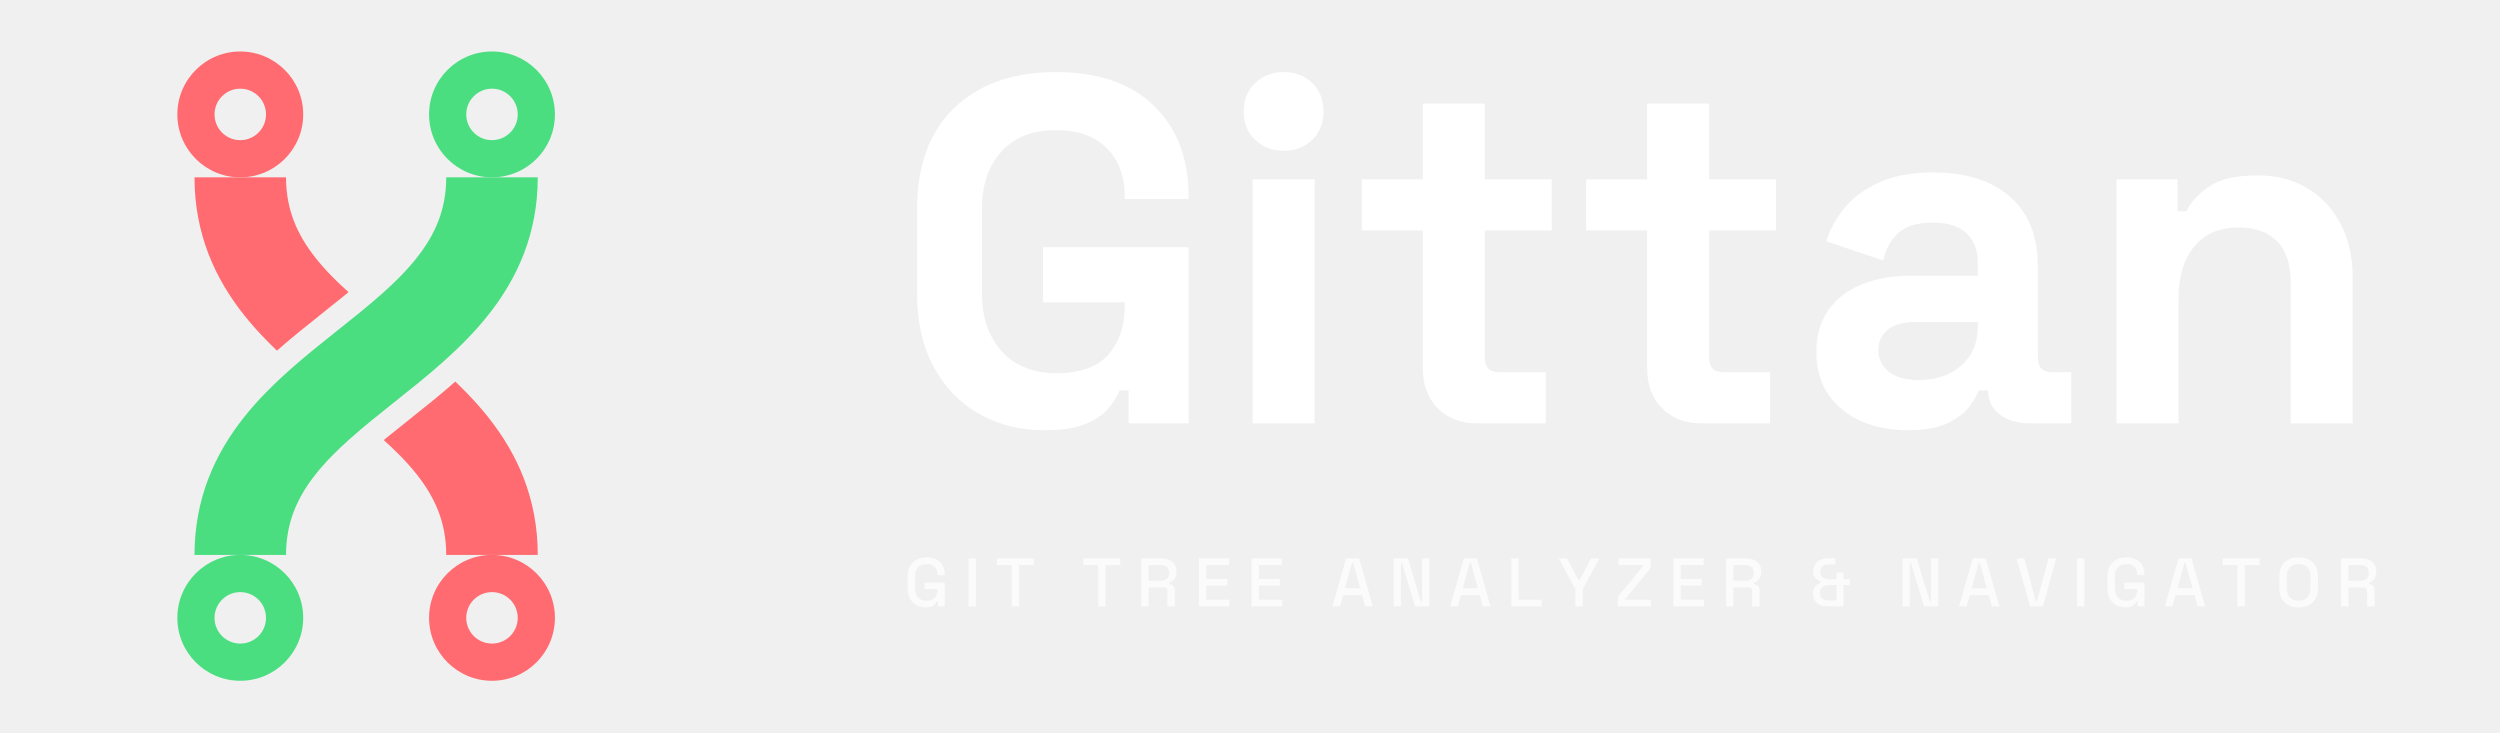
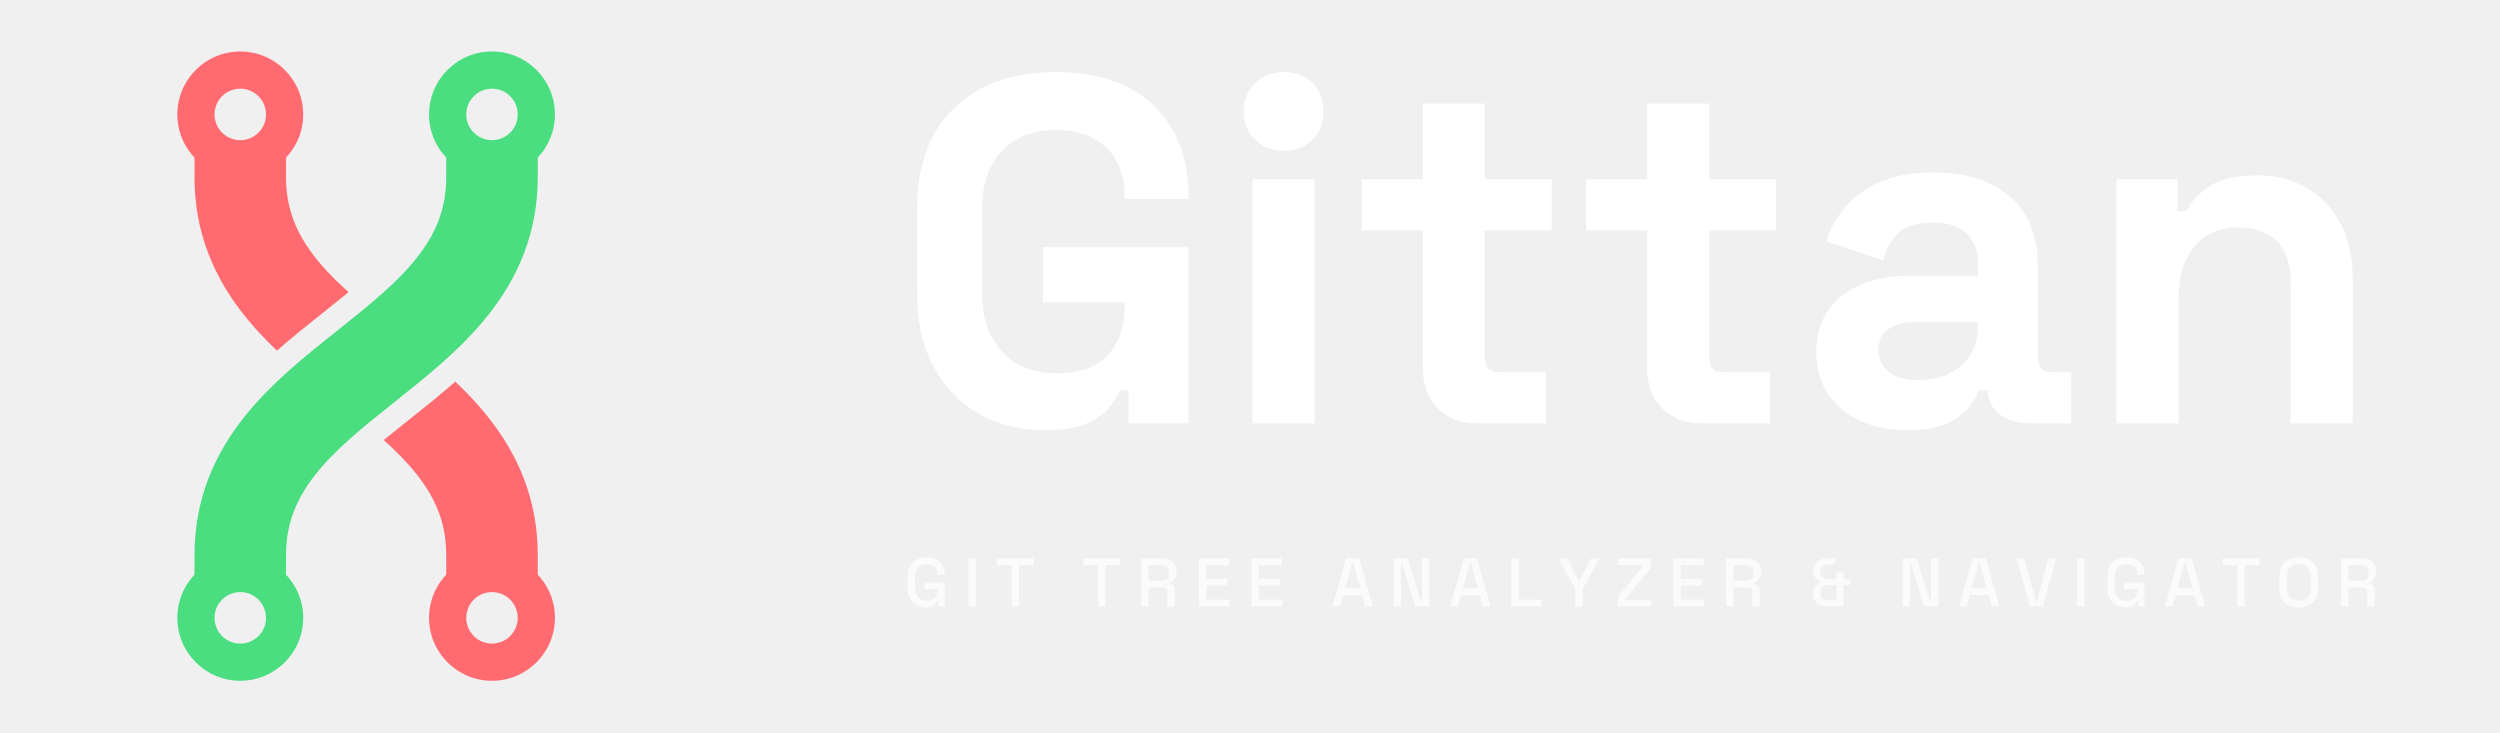
<svg xmlns="http://www.w3.org/2000/svg" viewBox="0 0 874 256">
  <g transform="translate(0 0)">
    <mask id="mh" maskUnits="userSpaceOnUse" x="0" y="0" width="256" height="256">
      <rect width="256" height="256" fill="#fff" />
      <path d="M172 62C172 124 84 132 84 194" fill="none" stroke="#000" stroke-width="48" />
    </mask>
-     <path d="M84 62C84 124 172 132 172 194" fill="none" stroke="#FF6B70" stroke-width="32" mask="url(#mh)" />
-     <path d="M172 62C172 124 84 132 84 194" fill="none" stroke="#4ADE80" stroke-width="32" />
+     <path d="M84 51V62C84 124 172 132 172 194V205" fill="none" stroke="#FF6B70" stroke-width="32" mask="url(#mh)" />
+     <path d="M172 51V62C172 124 84 132 84 194V205" fill="none" stroke="#4ADE80" stroke-width="32" />
    <path fill-rule="evenodd" fill="#FF6B70" d="M62 40A22 22 0 0 1 84 18A22 22 0 0 1 106 40A22 22 0 0 1 84 62A22 22 0 0 1 62 40ZM75 40A9 9 0 0 1 84 31A9 9 0 0 1 93 40A9 9 0 0 1 84 49A9 9 0 0 1 75 40Z" />
    <path fill-rule="evenodd" fill="#4ADE80" d="M150 40A22 22 0 0 1 172 18A22 22 0 0 1 194 40A22 22 0 0 1 172 62A22 22 0 0 1 150 40ZM163 40A9 9 0 0 1 172 31A9 9 0 0 1 181 40A9 9 0 0 1 172 49A9 9 0 0 1 163 40Z" />
    <path fill-rule="evenodd" fill="#4ADE80" d="M62 216A22 22 0 0 1 84 194A22 22 0 0 1 106 216A22 22 0 0 1 84 238A22 22 0 0 1 62 216ZM75 216A9 9 0 0 1 84 207A9 9 0 0 1 93 216A9 9 0 0 1 84 225A9 9 0 0 1 75 216Z" />
    <path fill-rule="evenodd" fill="#FF6B70" d="M150 216A22 22 0 0 1 172 194A22 22 0 0 1 194 216A22 22 0 0 1 172 238A22 22 0 0 1 150 216ZM163 216A9 9 0 0 1 172 207A9 9 0 0 1 181 216A9 9 0 0 1 172 225A9 9 0 0 1 163 216Z" />
  </g>
  <g fill="#FFFFFF">
    <path transform="translate(312 148)" d="M52.976 2.408Q40.592 2.408 30.53 -3.182Q20.468 -8.772 14.534 -19.522Q8.6 -30.272 8.6 -45.752V-74.648Q8.6 -97.868 21.672 -110.338Q34.744 -122.808 57.104 -122.808Q79.292 -122.808 91.418 -111.026Q103.544 -99.244 103.544 -79.12V-78.432H81.184V-79.808Q81.184 -86.172 78.518 -91.332Q75.852 -96.492 70.52 -99.502Q65.188 -102.512 57.104 -102.512Q45.064 -102.512 38.184 -95.116Q31.304 -87.72 31.304 -74.992V-45.408Q31.304 -32.852 38.184 -25.198Q45.064 -17.544 57.448 -17.544Q69.832 -17.544 75.508 -24.08Q81.184 -30.616 81.184 -40.592V-42.312H52.632V-61.576H103.544V0.0H82.56V-11.524H79.464Q78.26 -8.6 75.594 -5.332Q72.928 -2.064 67.596 0.172Q62.264 2.408 52.976 2.408ZM125.904 0.0V-85.312H147.576V0.0ZM136.74 -95.288Q130.892 -95.288 126.85 -99.072Q122.808 -102.856 122.808 -109.048Q122.808 -115.24 126.85 -119.024Q130.892 -122.808 136.74 -122.808Q142.76 -122.808 146.716 -119.024Q150.672 -115.24 150.672 -109.048Q150.672 -102.856 146.716 -99.072Q142.76 -95.288 136.74 -95.288ZM204.336 0.0Q195.908 0.0 190.662 -5.246Q185.416 -10.492 185.416 -19.264V-67.424H164.088V-85.312H185.416V-111.8H207.088V-85.312H230.48V-67.424H207.088V-23.048Q207.088 -17.888 211.904 -17.888H228.416V0.0ZM282.768 0.0Q274.34 0.0 269.094 -5.246Q263.848 -10.492 263.848 -19.264V-67.424H242.52V-85.312H263.848V-111.8H285.52V-85.312H308.912V-67.424H285.52V-23.048Q285.52 -17.888 290.336 -17.888H306.848V0.0ZM355.008 2.408Q345.892 2.408 338.668 -0.774Q331.444 -3.956 327.23 -10.062Q323.016 -16.168 323.016 -24.94Q323.016 -33.712 327.23 -39.646Q331.444 -45.58 338.926 -48.59Q346.408 -51.6 356.04 -51.6H379.432V-56.416Q379.432 -62.436 375.648 -66.306Q371.864 -70.176 363.608 -70.176Q355.524 -70.176 351.568 -66.478Q347.612 -62.78 346.408 -56.932L326.456 -63.64Q328.52 -70.176 333.078 -75.594Q337.636 -81.012 345.29 -84.366Q352.944 -87.72 363.952 -87.72Q380.808 -87.72 390.612 -79.292Q400.416 -70.864 400.416 -54.868V-23.048Q400.416 -17.888 405.232 -17.888H412.112V0.0H397.664Q391.3 0.0 387.172 -3.096Q383.044 -6.192 383.044 -11.352V-11.524H379.776Q379.088 -9.46 376.68 -6.106Q374.272 -2.752 369.112 -0.172Q363.952 2.408 355.008 2.408ZM358.792 -15.136Q367.908 -15.136 373.67 -20.21Q379.432 -25.284 379.432 -33.712V-35.432H357.588Q351.568 -35.432 348.128 -32.852Q344.688 -30.272 344.688 -25.628Q344.688 -20.984 348.3 -18.06Q351.912 -15.136 358.792 -15.136ZM427.936 0.0V-85.312H449.264V-74.132H452.36Q454.424 -78.604 460.1 -82.646Q465.776 -86.688 477.3 -86.688Q487.276 -86.688 494.758 -82.13Q502.24 -77.572 506.368 -69.574Q510.496 -61.576 510.496 -50.912V0.0H488.824V-49.192Q488.824 -58.824 484.094 -63.64Q479.364 -68.456 470.592 -68.456Q460.616 -68.456 455.112 -61.834Q449.608 -55.212 449.608 -43.344V0.0Z" />
    <path transform="translate(316 212)" d="M7.584 0.336Q5.784 0.336 4.368 -0.444Q2.952 -1.224 2.136 -2.736Q1.32 -4.248 1.32 -6.432V-10.368Q1.32 -13.656 3.12 -15.396Q4.92 -17.136 7.992 -17.136Q11.016 -17.136 12.648 -15.492Q14.28 -13.848 14.28 -11.088V-10.968H11.712V-11.16Q11.712 -12.192 11.304 -13.02Q10.896 -13.848 10.08 -14.328Q9.264 -14.808 7.992 -14.808Q6.072 -14.808 4.992 -13.644Q3.912 -12.48 3.912 -10.416V-6.384Q3.912 -4.344 4.992 -3.156Q6.072 -1.968 8.016 -1.968Q9.936 -1.968 10.824 -3.024Q11.712 -4.08 11.712 -5.76V-6.072H7.2V-8.304H14.28V0.0H11.88V-1.704H11.496Q11.28 -1.248 10.86 -0.768Q10.44 -0.288 9.66 0.024Q8.88 0.336 7.584 0.336ZM22.602 0.0V-16.8H25.194V0.0ZM37.691 0.0V-14.448H32.531V-16.8H45.443V-14.448H40.283V0.0ZM67.895 0.0V-14.448H62.735V-16.8H75.647V-14.448H70.487V0.0ZM82.985 0.0V-16.8H90.041Q91.601 -16.8 92.789 -16.26Q93.977 -15.72 94.637 -14.712Q95.297 -13.704 95.297 -12.312V-12.048Q95.297 -10.464 94.541 -9.516Q93.785 -8.568 92.705 -8.184V-7.8Q93.617 -7.752 94.169 -7.188Q94.721 -6.624 94.721 -5.568V0.0H92.105V-5.208Q92.105 -5.856 91.769 -6.24Q91.433 -6.624 90.689 -6.624H85.577V0.0ZM85.577 -8.976H89.753Q91.145 -8.976 91.913 -9.684Q92.681 -10.392 92.681 -11.616V-11.808Q92.681 -13.032 91.925 -13.74Q91.169 -14.448 89.753 -14.448H85.577ZM103.138 0.0V-16.8H113.722V-14.448H105.73V-9.624H113.05V-7.272H105.73V-2.352H113.842V0.0ZM121.54 0.0V-16.8H132.124V-14.448H124.132V-9.624H131.452V-7.272H124.132V-2.352H132.244V0.0ZM149.799 0.0 154.599 -16.8H159.159L163.935 0.0H161.271L160.167 -3.96H153.591L152.487 0.0ZM154.239 -6.36H159.519L157.071 -15.192H156.687ZM171.201 0.0V-16.8H176.193L180.753 -1.728H181.137V-16.8H183.705V0.0H178.713L174.153 -15.096H173.769V0.0ZM190.947 0.0 195.747 -16.8H200.307L205.083 0.0H202.419L201.315 -3.96H194.739L193.635 0.0ZM195.387 -6.36H200.667L198.219 -15.192H197.835ZM212.349 0.0V-16.8H214.941V-2.352H223.029V0.0ZM234.734 0.0V-6.096L228.902 -16.8H231.83L235.862 -9.192H236.222L240.254 -16.8H243.182L237.35 -6.096V0.0ZM249.584 0.0V-3.36L258.416 -14.136V-14.472H249.848V-16.8H261.08V-13.44L252.248 -2.664V-2.328H261.176V0.0ZM269.018 0.0V-16.8H279.602V-14.448H271.61V-9.624H278.93V-7.272H271.61V-2.352H279.722V0.0ZM287.419 0.0V-16.8H294.475Q296.035 -16.8 297.223 -16.26Q298.411 -15.72 299.071 -14.712Q299.731 -13.704 299.731 -12.312V-12.048Q299.731 -10.464 298.975 -9.516Q298.219 -8.568 297.139 -8.184V-7.8Q298.051 -7.752 298.603 -7.188Q299.155 -6.624 299.155 -5.568V0.0H296.539V-5.208Q296.539 -5.856 296.203 -6.24Q295.867 -6.624 295.123 -6.624H290.011V0.0ZM290.011 -8.976H294.187Q295.579 -8.976 296.347 -9.684Q297.115 -10.392 297.115 -11.616V-11.808Q297.115 -13.032 296.359 -13.74Q295.603 -14.448 294.187 -14.448H290.011ZM322.735 0.0Q321.295 0.0 320.179 -0.528Q319.063 -1.056 318.427 -2.064Q317.791 -3.072 317.791 -4.488Q317.791 -5.544 318.175 -6.312Q318.559 -7.08 319.219 -7.596Q319.879 -8.112 320.647 -8.352V-8.664Q319.495 -9.024 318.703 -9.912Q317.911 -10.8 317.911 -12.312Q317.911 -13.776 318.571 -14.772Q319.231 -15.768 320.335 -16.284Q321.439 -16.8 322.831 -16.8H325.663V-14.712H323.239Q322.039 -14.712 321.223 -14.076Q320.407 -13.44 320.407 -12.12Q320.407 -11.208 320.803 -10.644Q321.199 -10.08 321.835 -9.804Q322.471 -9.528 323.239 -9.528H326.047V-11.904H328.519V-9.528H330.799V-7.44H328.519V0.0ZM323.143 -2.088H326.047V-7.44H323.143Q321.943 -7.44 321.103 -6.78Q320.263 -6.12 320.263 -4.752Q320.263 -3.384 321.127 -2.736Q321.991 -2.088 323.143 -2.088ZM349.122 0.0V-16.8H354.114L358.674 -1.728H359.058V-16.8H361.626V0.0H356.634L352.074 -15.096H351.69V0.0ZM368.868 0.0 373.668 -16.8H378.228L383.004 0.0H380.34L379.236 -3.96H372.66L371.556 0.0ZM373.308 -6.36H378.588L376.14 -15.192H375.756ZM393.702 0.0 389.022 -16.8H391.71L395.79 -1.632H396.102L400.158 -16.8H402.846L398.19 0.0ZM410.111 0.0V-16.8H412.703V0.0ZM427.025 0.336Q425.225 0.336 423.809 -0.444Q422.393 -1.224 421.577 -2.736Q420.761 -4.248 420.761 -6.432V-10.368Q420.761 -13.656 422.561 -15.396Q424.361 -17.136 427.433 -17.136Q430.457 -17.136 432.089 -15.492Q433.721 -13.848 433.721 -11.088V-10.968H431.153V-11.16Q431.153 -12.192 430.745 -13.02Q430.337 -13.848 429.521 -14.328Q428.705 -14.808 427.433 -14.808Q425.513 -14.808 424.433 -13.644Q423.353 -12.48 423.353 -10.416V-6.384Q423.353 -4.344 424.433 -3.156Q425.513 -1.968 427.457 -1.968Q429.377 -1.968 430.265 -3.024Q431.153 -4.08 431.153 -5.76V-6.072H426.641V-8.304H433.721V0.0H431.321V-1.704H430.937Q430.721 -1.248 430.301 -0.768Q429.881 -0.288 429.101 0.024Q428.321 0.336 427.025 0.336ZM440.795 0.0 445.595 -16.8H450.155L454.931 0.0H452.267L451.163 -3.96H444.587L443.483 0.0ZM445.235 -6.36H450.515L448.067 -15.192H447.683ZM466.205 0.0V-14.448H461.045V-16.8H473.957V-14.448H468.797V0.0ZM487.606 0.336Q484.51 0.336 482.686 -1.404Q480.862 -3.144 480.862 -6.432V-10.368Q480.862 -13.656 482.686 -15.396Q484.51 -17.136 487.606 -17.136Q490.702 -17.136 492.538 -15.396Q494.374 -13.656 494.374 -10.368V-6.432Q494.374 -3.144 492.538 -1.404Q490.702 0.336 487.606 0.336ZM487.606 -1.992Q489.598 -1.992 490.678 -3.156Q491.758 -4.32 491.758 -6.336V-10.464Q491.758 -12.48 490.678 -13.644Q489.598 -14.808 487.606 -14.808Q485.662 -14.808 484.558 -13.644Q483.454 -12.48 483.454 -10.464V-6.336Q483.454 -4.32 484.558 -3.156Q485.662 -1.992 487.606 -1.992ZM502.432 0.0V-16.8H509.488Q511.048 -16.8 512.236 -16.26Q513.424 -15.72 514.084 -14.712Q514.744 -13.704 514.744 -12.312V-12.048Q514.744 -10.464 513.988 -9.516Q513.232 -8.568 512.152 -8.184V-7.8Q513.064 -7.752 513.616 -7.188Q514.168 -6.624 514.168 -5.568V0.0H511.552V-5.208Q511.552 -5.856 511.216 -6.24Q510.88 -6.624 510.136 -6.624H505.024V0.0ZM505.024 -8.976H509.2Q510.592 -8.976 511.36 -9.684Q512.128 -10.392 512.128 -11.616V-11.808Q512.128 -13.032 511.372 -13.74Q510.616 -14.448 509.2 -14.448H505.024Z" opacity=".7" />
  </g>
</svg>
